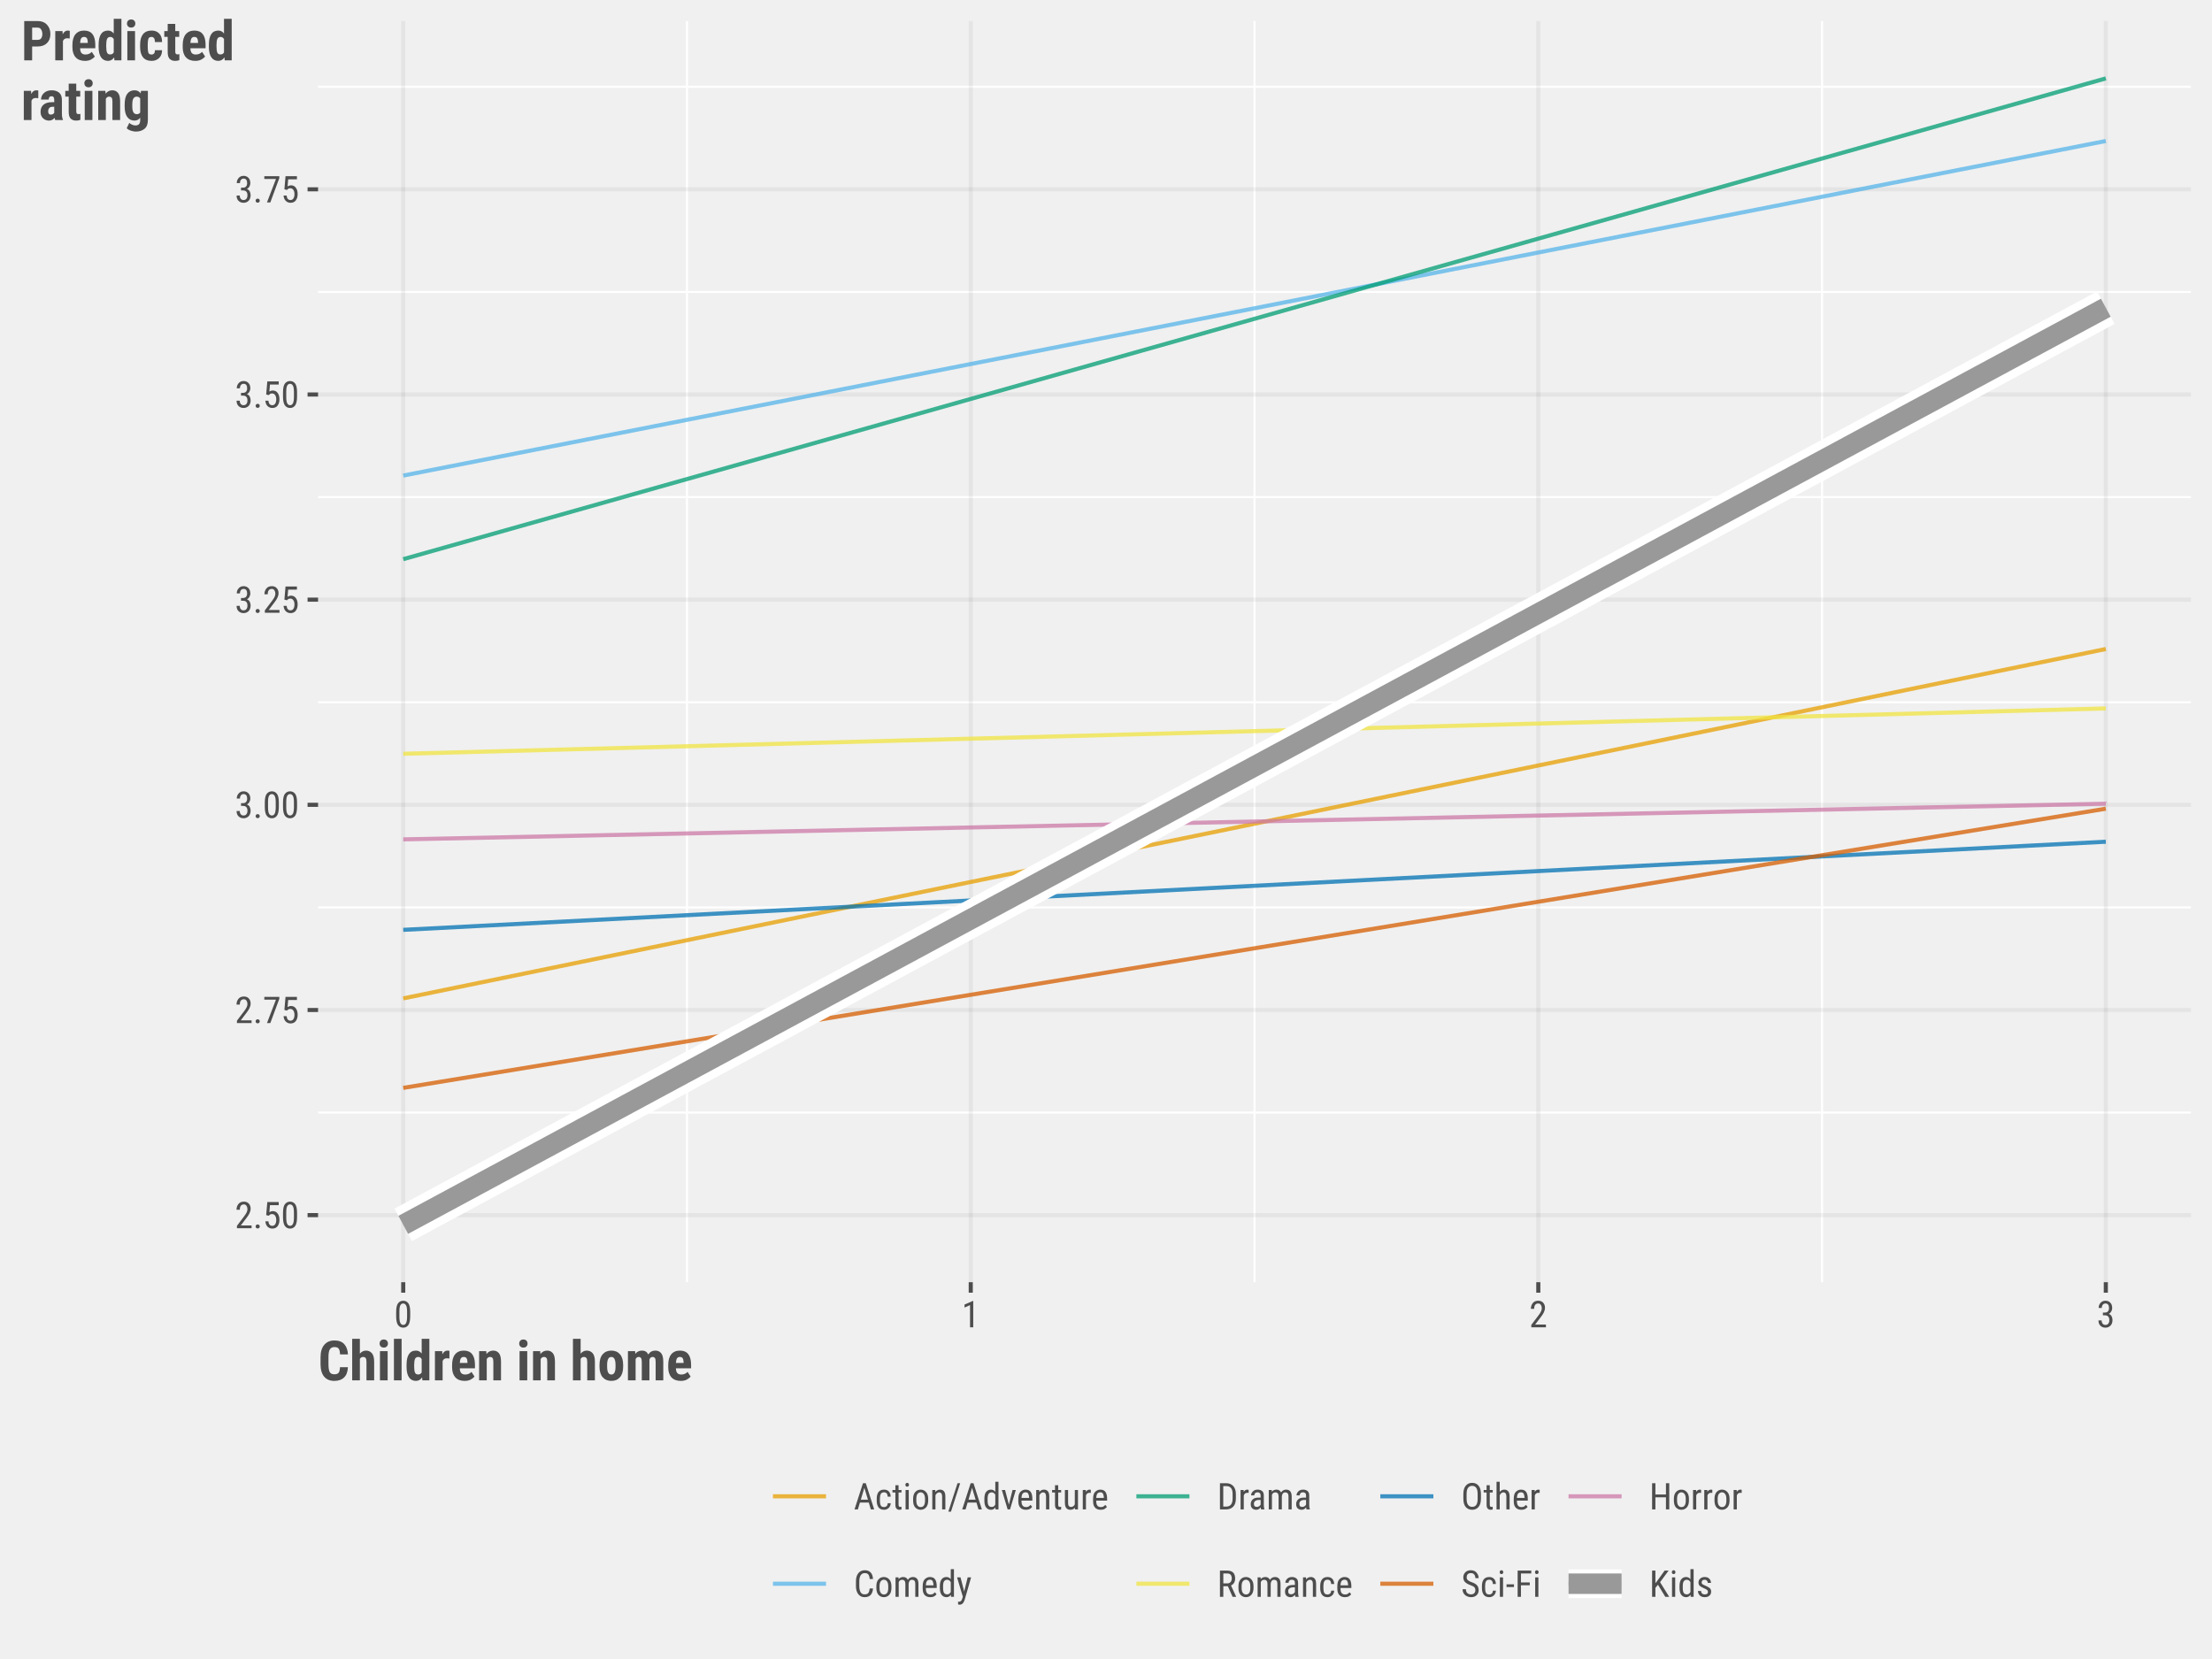
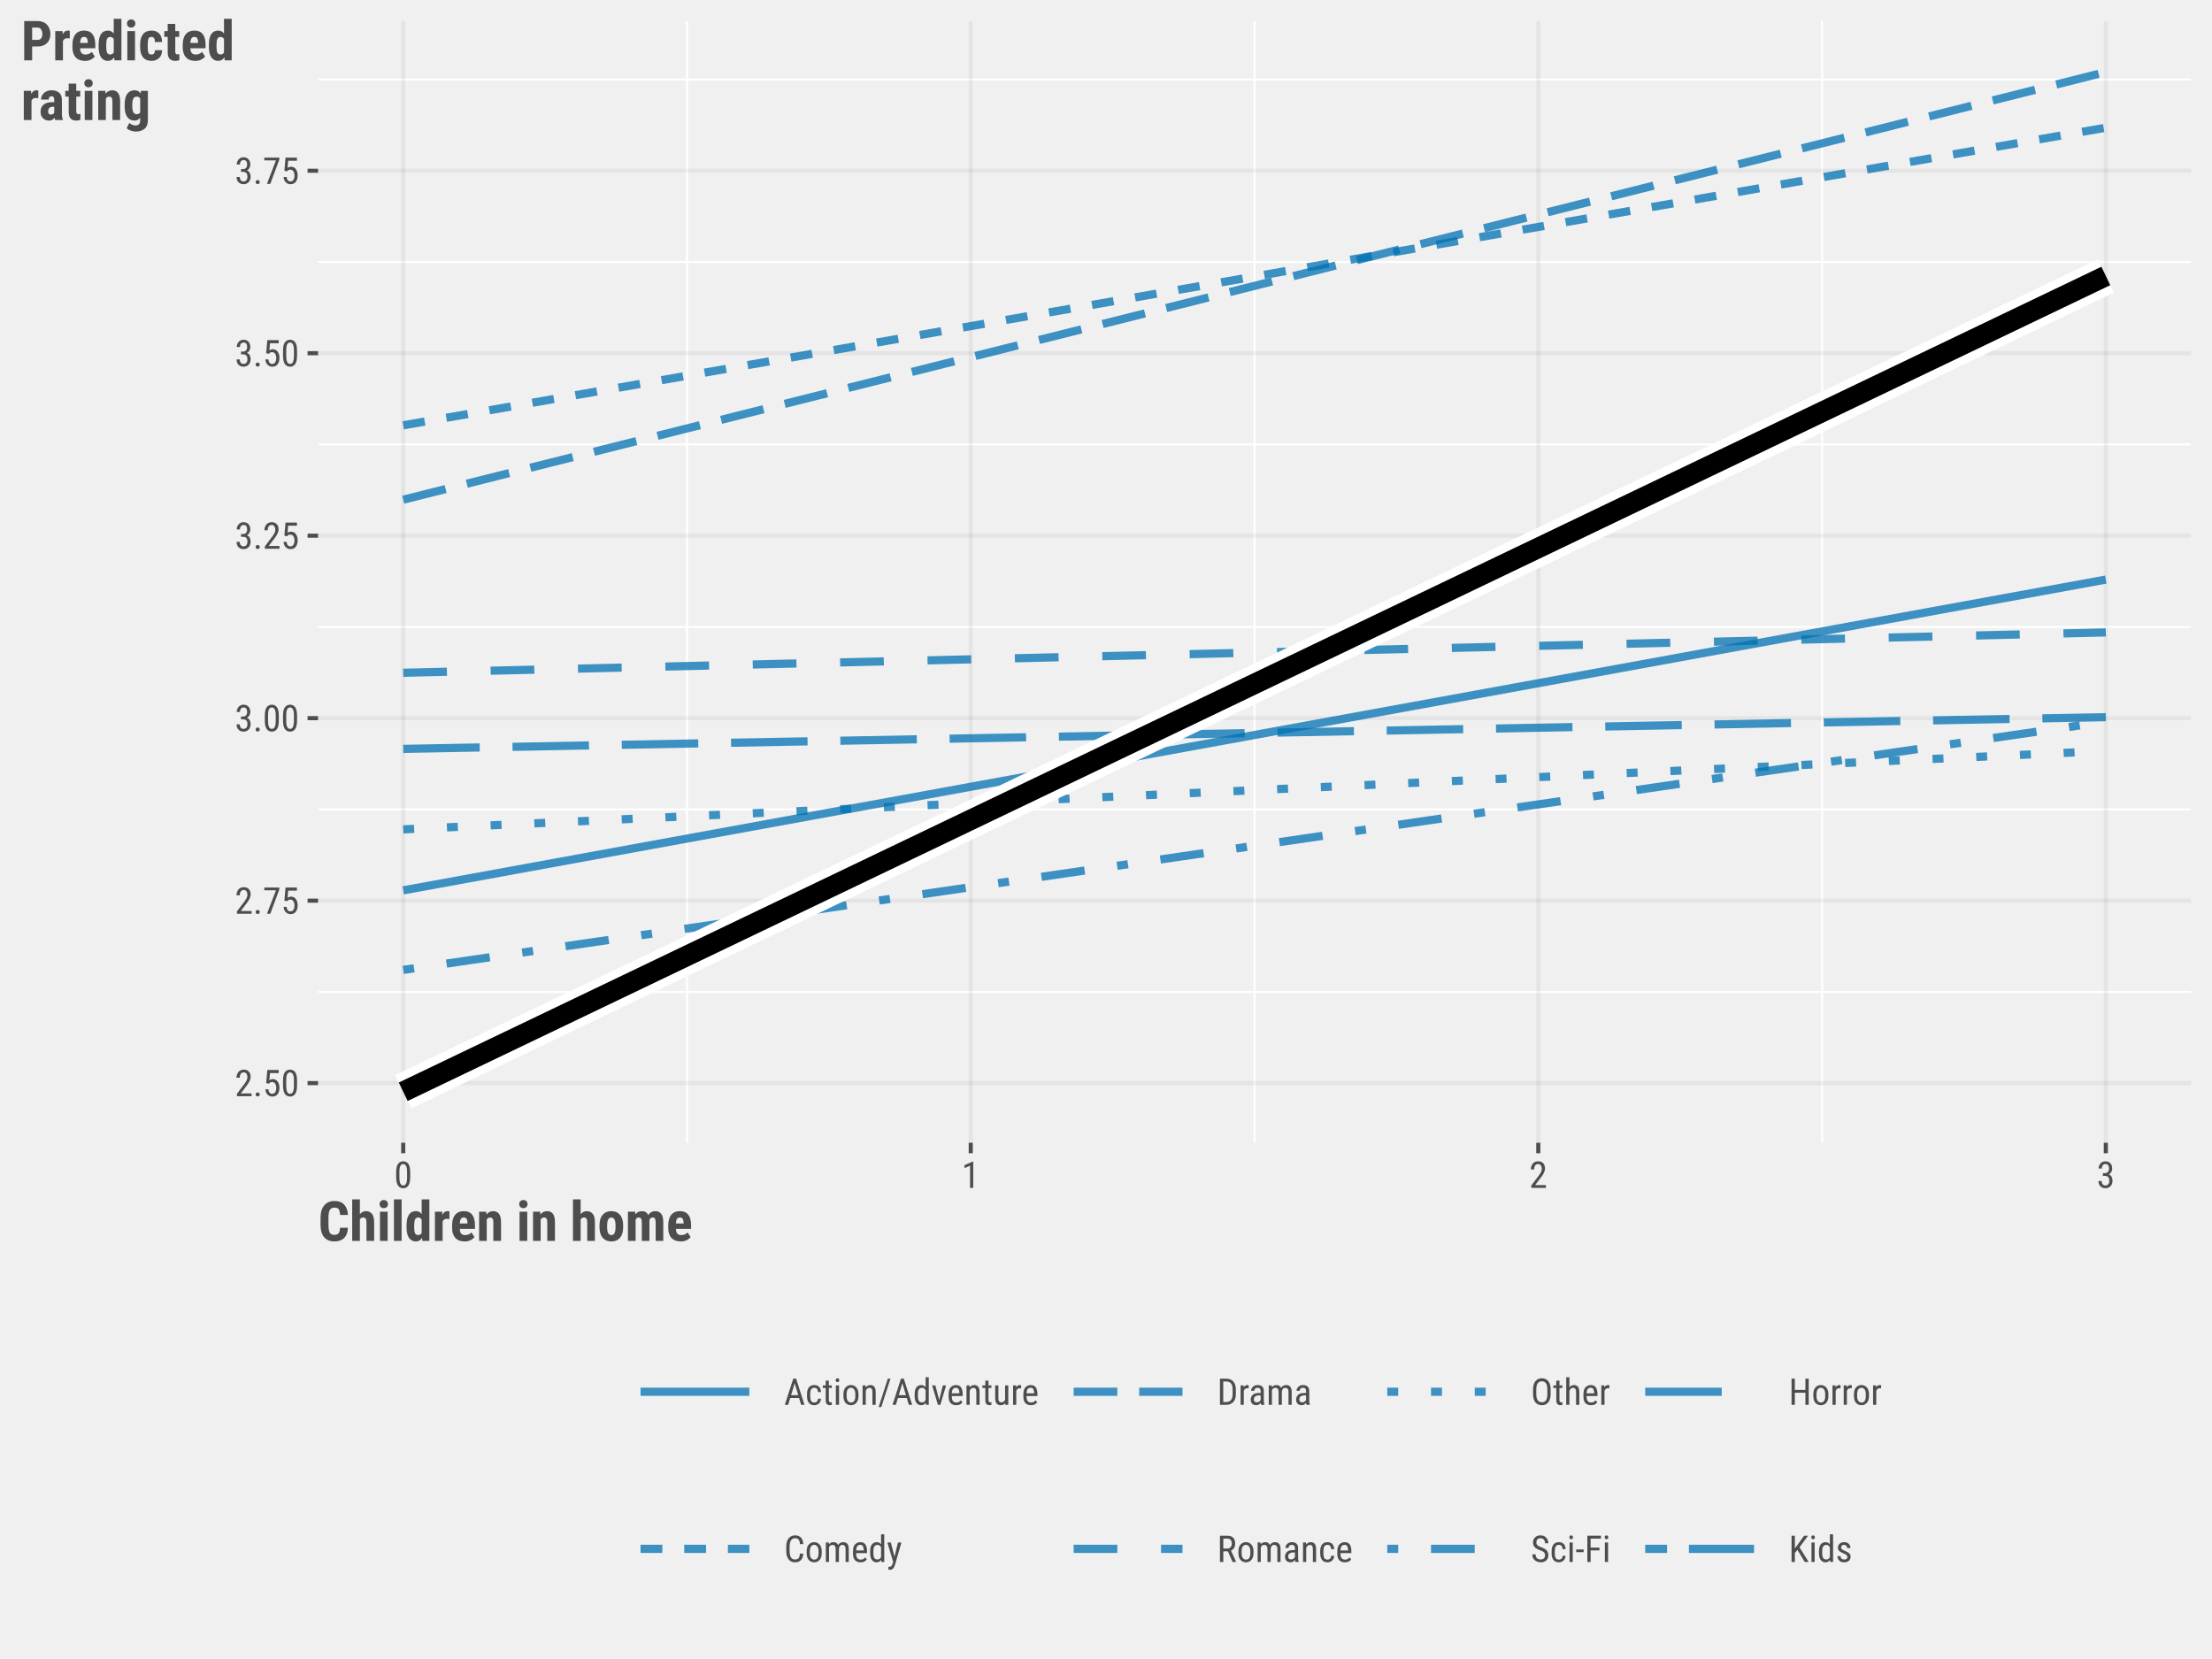
<svg xmlns="http://www.w3.org/2000/svg" class="svglite" width="576.00pt" height="432.00pt" viewBox="0 0 576.00 432.00">
  <defs>
    <style type="text/css">
    .svglite line, .svglite polyline, .svglite polygon, .svglite path, .svglite rect, .svglite circle {
      fill: none;
      stroke: #000000;
      stroke-linecap: round;
      stroke-linejoin: round;
      stroke-miterlimit: 10.00;
    }
    .svglite text {
      white-space: pre;
    }
  </style>
  </defs>
  <rect width="100%" height="100%" style="stroke: none; fill: none;" />
  <defs>
    <clipPath id="cpMC4wMHw1NzYuMDB8MC4wMHw0MzIuMDA=">
      <rect x="0.00" y="0.00" width="576.00" height="432.00" />
    </clipPath>
  </defs>
  <g clip-path="url(#cpMC4wMHw1NzYuMDB8MC4wMHw0MzIuMDA=)">
-     <rect x="0.00" y="0.00" width="576.00" height="432.00" style="stroke-width: 1.07; stroke: none;" />
+     <rect x="0.00" y="0" width="576.00" height="432.00" style="stroke-width: 1.07; stroke: none;" />
  </g>
  <defs>
-     <clipPath id="cpODIuODN8NTcwLjUyfDUuNDh8MzMzLjg4">
-       <rect x="82.83" y="5.48" width="487.69" height="328.40" />
+     <clipPath id="cpODIuODN8NTcwLjUyfDUuNDh8Mjk3LjU3">
+       <rect x="82.83" y="5.48" width="487.69" height="292.09" />
    </clipPath>
  </defs>
-   <g clip-path="url(#cpODIuODN8NTcwLjUyfDUuNDh8MzMzLjg4)">
-     <polyline points="82.83,289.71 570.52,289.71 " style="stroke-width: 0.53; stroke: #FFFFFF; stroke-linecap: butt;" />
-     <polyline points="82.83,236.29 570.52,236.29 " style="stroke-width: 0.53; stroke: #FFFFFF; stroke-linecap: butt;" />
-     <polyline points="82.83,182.86 570.52,182.86 " style="stroke-width: 0.53; stroke: #FFFFFF; stroke-linecap: butt;" />
-     <polyline points="82.83,129.44 570.52,129.44 " style="stroke-width: 0.53; stroke: #FFFFFF; stroke-linecap: butt;" />
-     <polyline points="82.83,76.02 570.52,76.02 " style="stroke-width: 0.53; stroke: #FFFFFF; stroke-linecap: butt;" />
-     <polyline points="82.83,22.59 570.52,22.59 " style="stroke-width: 0.53; stroke: #FFFFFF; stroke-linecap: butt;" />
-     <polyline points="178.89,333.88 178.89,5.48 " style="stroke-width: 0.53; stroke: #FFFFFF; stroke-linecap: butt;" />
-     <polyline points="326.67,333.88 326.67,5.48 " style="stroke-width: 0.53; stroke: #FFFFFF; stroke-linecap: butt;" />
-     <polyline points="474.46,333.88 474.46,5.48 " style="stroke-width: 0.53; stroke: #FFFFFF; stroke-linecap: butt;" />
-     <polyline points="82.83,316.42 570.52,316.42 " style="stroke-width: 1.07; stroke: #000000; stroke-opacity: 0.051; stroke-linecap: butt;" />
-     <polyline points="82.83,263.00 570.52,263.00 " style="stroke-width: 1.07; stroke: #000000; stroke-opacity: 0.051; stroke-linecap: butt;" />
-     <polyline points="82.83,209.57 570.52,209.57 " style="stroke-width: 1.07; stroke: #000000; stroke-opacity: 0.051; stroke-linecap: butt;" />
-     <polyline points="82.83,156.15 570.52,156.15 " style="stroke-width: 1.07; stroke: #000000; stroke-opacity: 0.051; stroke-linecap: butt;" />
-     <polyline points="82.83,102.73 570.52,102.73 " style="stroke-width: 1.07; stroke: #000000; stroke-opacity: 0.051; stroke-linecap: butt;" />
-     <polyline points="82.83,49.30 570.52,49.30 " style="stroke-width: 1.07; stroke: #000000; stroke-opacity: 0.051; stroke-linecap: butt;" />
-     <polyline points="105.00,333.88 105.00,5.48 " style="stroke-width: 1.07; stroke: #000000; stroke-opacity: 0.051; stroke-linecap: butt;" />
-     <polyline points="252.78,333.88 252.78,5.48 " style="stroke-width: 1.07; stroke: #000000; stroke-opacity: 0.051; stroke-linecap: butt;" />
-     <polyline points="400.57,333.88 400.57,5.48 " style="stroke-width: 1.07; stroke: #000000; stroke-opacity: 0.051; stroke-linecap: butt;" />
-     <polyline points="548.35,333.88 548.35,5.48 " style="stroke-width: 1.07; stroke: #000000; stroke-opacity: 0.051; stroke-linecap: butt;" />
-     <polyline points="105.00,259.98 252.78,229.66 400.57,199.33 548.35,169.00 " style="stroke-width: 1.07; stroke: #E69F00; stroke-opacity: 0.75; stroke-linecap: butt;" />
-     <polyline points="105.00,123.84 252.78,94.79 400.57,65.75 548.35,36.71 " style="stroke-width: 1.07; stroke: #56B4E9; stroke-opacity: 0.75; stroke-linecap: butt;" />
-     <polyline points="105.00,145.61 252.78,103.88 400.57,62.14 548.35,20.41 " style="stroke-width: 1.07; stroke: #009E73; stroke-opacity: 0.75; stroke-linecap: butt;" />
-     <polyline points="105.00,196.28 252.78,192.35 400.57,188.41 548.35,184.47 " style="stroke-width: 1.07; stroke: #F0E442; stroke-opacity: 0.75; stroke-linecap: butt;" />
-     <polyline points="105.00,242.13 252.78,234.48 400.57,226.83 548.35,219.18 " style="stroke-width: 1.07; stroke: #0072B2; stroke-opacity: 0.75; stroke-linecap: butt;" />
-     <polyline points="105.00,283.28 252.78,259.04 400.57,234.81 548.35,210.58 " style="stroke-width: 1.07; stroke: #D55E00; stroke-opacity: 0.75; stroke-linecap: butt;" />
-     <polyline points="105.00,218.57 252.78,215.47 400.57,212.37 548.35,209.28 " style="stroke-width: 1.07; stroke: #CC79A7; stroke-opacity: 0.75; stroke-linecap: butt;" />
-     <polyline points="105.00,318.95 252.78,239.34 400.57,159.73 548.35,80.12 " style="stroke-width: 1.07; stroke: #999999; stroke-opacity: 0.75; stroke-linecap: butt;" />
-     <polyline points="105.00,318.95 252.78,239.34 400.57,159.73 548.35,80.12 " style="stroke-width: 9.60; stroke: #FFFFFF; stroke-linecap: butt;" />
-     <polyline points="105.00,318.95 252.78,239.34 400.57,159.73 548.35,80.12 " style="stroke-width: 5.33; stroke: #999999; stroke-linecap: butt;" />
+   <g clip-path="url(#cpODIuODN8NTcwLjUyfDUuNDh8Mjk3LjU3)">
+     <polyline points="82.83,258.29 570.52,258.29 " style="stroke-width: 0.53; stroke: #FFFFFF; stroke-linecap: butt;" />
+     <polyline points="82.83,210.77 570.52,210.77 " style="stroke-width: 0.53; stroke: #FFFFFF; stroke-linecap: butt;" />
+     <polyline points="82.83,163.25 570.52,163.25 " style="stroke-width: 0.53; stroke: #FFFFFF; stroke-linecap: butt;" />
+     <polyline points="82.83,115.73 570.52,115.73 " style="stroke-width: 0.53; stroke: #FFFFFF; stroke-linecap: butt;" />
+     <polyline points="82.83,68.22 570.52,68.22 " style="stroke-width: 0.53; stroke: #FFFFFF; stroke-linecap: butt;" />
+     <polyline points="82.83,20.70 570.52,20.70 " style="stroke-width: 0.53; stroke: #FFFFFF; stroke-linecap: butt;" />
+     <polyline points="178.89,297.57 178.89,5.48 " style="stroke-width: 0.53; stroke: #FFFFFF; stroke-linecap: butt;" />
+     <polyline points="326.67,297.57 326.67,5.48 " style="stroke-width: 0.53; stroke: #FFFFFF; stroke-linecap: butt;" />
+     <polyline points="474.46,297.57 474.46,5.48 " style="stroke-width: 0.53; stroke: #FFFFFF; stroke-linecap: butt;" />
+     <polyline points="82.83,282.04 570.52,282.04 " style="stroke-width: 1.07; stroke: #000000; stroke-opacity: 0.051; stroke-linecap: butt;" />
+     <polyline points="82.83,234.53 570.52,234.53 " style="stroke-width: 1.07; stroke: #000000; stroke-opacity: 0.051; stroke-linecap: butt;" />
+     <polyline points="82.83,187.01 570.52,187.01 " style="stroke-width: 1.07; stroke: #000000; stroke-opacity: 0.051; stroke-linecap: butt;" />
+     <polyline points="82.83,139.49 570.52,139.49 " style="stroke-width: 1.07; stroke: #000000; stroke-opacity: 0.051; stroke-linecap: butt;" />
+     <polyline points="82.83,91.98 570.52,91.98 " style="stroke-width: 1.07; stroke: #000000; stroke-opacity: 0.051; stroke-linecap: butt;" />
+     <polyline points="82.83,44.46 570.52,44.46 " style="stroke-width: 1.07; stroke: #000000; stroke-opacity: 0.051; stroke-linecap: butt;" />
+     <polyline points="105.00,297.57 105.00,5.48 " style="stroke-width: 1.07; stroke: #000000; stroke-opacity: 0.051; stroke-linecap: butt;" />
+     <polyline points="252.78,297.57 252.78,5.48 " style="stroke-width: 1.07; stroke: #000000; stroke-opacity: 0.051; stroke-linecap: butt;" />
+     <polyline points="400.57,297.57 400.57,5.48 " style="stroke-width: 1.07; stroke: #000000; stroke-opacity: 0.051; stroke-linecap: butt;" />
+     <polyline points="548.35,297.57 548.35,5.48 " style="stroke-width: 1.07; stroke: #000000; stroke-opacity: 0.051; stroke-linecap: butt;" />
+     <polyline points="105.00,231.85 252.78,204.87 400.57,177.90 548.35,150.92 " style="stroke-width: 2.13; stroke: #0072B2; stroke-opacity: 0.75; stroke-linecap: butt;" />
+     <polyline points="105.00,110.75 252.78,84.92 400.57,59.09 548.35,33.25 " style="stroke-width: 2.13; stroke: #0072B2; stroke-opacity: 0.75; stroke-dasharray: 5.69,5.69; stroke-linecap: butt;" />
+     <polyline points="105.00,130.12 252.78,93.00 400.57,55.88 548.35,18.76 " style="stroke-width: 2.13; stroke: #0072B2; stroke-opacity: 0.75; stroke-dasharray: 11.38,5.69; stroke-linecap: butt;" />
+     <polyline points="105.00,175.19 252.78,171.69 400.57,168.18 548.35,164.68 " style="stroke-width: 2.13; stroke: #0072B2; stroke-opacity: 0.75; stroke-dasharray: 11.38,11.38; stroke-linecap: butt;" />
+     <polyline points="105.00,215.97 252.78,209.16 400.57,202.36 548.35,195.55 " style="stroke-width: 2.13; stroke: #0072B2; stroke-opacity: 0.75; stroke-dasharray: 2.85,8.54; stroke-linecap: butt;" />
+     <polyline points="105.00,252.56 252.78,231.01 400.57,209.46 548.35,187.90 " style="stroke-width: 2.13; stroke: #0072B2; stroke-opacity: 0.75; stroke-dasharray: 2.85,8.54,11.38,8.54; stroke-linecap: butt;" />
+     <polyline points="105.00,195.01 252.78,192.25 400.57,189.50 548.35,186.75 " style="stroke-width: 2.13; stroke: #0072B2; stroke-opacity: 0.75; stroke-dasharray: 19.92,8.54; stroke-linecap: butt;" />
+     <polyline points="105.00,284.29 252.78,213.48 400.57,142.67 548.35,71.86 " style="stroke-width: 2.13; stroke: #0072B2; stroke-opacity: 0.75; stroke-dasharray: 5.69,5.69,17.07,5.69; stroke-linecap: butt;" />
+     <polyline points="105.00,284.29 252.78,213.48 400.57,142.67 548.35,71.86 " style="stroke-width: 9.60; stroke: #FFFFFF; stroke-linecap: butt;" />
+     <polyline points="105.00,284.29 252.78,213.48 400.57,142.67 548.35,71.86 " style="stroke-width: 5.33; stroke-linecap: butt;" />
  </g>
  <g clip-path="url(#cpMC4wMHw1NzYuMDB8MC4wMHw0MzIuMDA=)">
-     <text x="77.90" y="319.83" text-anchor="end" style="font-size: 9.60px;fill: #4D4D4D; font-family: &quot;Roboto Condensed&quot;;" textLength="16.74px" lengthAdjust="spacingAndGlyphs">2.50</text>
-     <text x="77.90" y="266.41" text-anchor="end" style="font-size: 9.60px;fill: #4D4D4D; font-family: &quot;Roboto Condensed&quot;;" textLength="16.74px" lengthAdjust="spacingAndGlyphs">2.75</text>
-     <text x="77.90" y="212.98" text-anchor="end" style="font-size: 9.60px;fill: #4D4D4D; font-family: &quot;Roboto Condensed&quot;;" textLength="16.74px" lengthAdjust="spacingAndGlyphs">3.00</text>
-     <text x="77.90" y="159.56" text-anchor="end" style="font-size: 9.60px;fill: #4D4D4D; font-family: &quot;Roboto Condensed&quot;;" textLength="16.74px" lengthAdjust="spacingAndGlyphs">3.25</text>
-     <text x="77.90" y="106.14" text-anchor="end" style="font-size: 9.60px;fill: #4D4D4D; font-family: &quot;Roboto Condensed&quot;;" textLength="16.74px" lengthAdjust="spacingAndGlyphs">3.50</text>
-     <text x="77.90" y="52.71" text-anchor="end" style="font-size: 9.60px;fill: #4D4D4D; font-family: &quot;Roboto Condensed&quot;;" textLength="16.74px" lengthAdjust="spacingAndGlyphs">3.75</text>
-     <polyline points="80.09,316.42 82.83,316.42 " style="stroke-width: 1.07; stroke: #4D4D4D; stroke-linecap: butt;" />
-     <polyline points="80.09,263.00 82.83,263.00 " style="stroke-width: 1.07; stroke: #4D4D4D; stroke-linecap: butt;" />
-     <polyline points="80.09,209.57 82.83,209.57 " style="stroke-width: 1.07; stroke: #4D4D4D; stroke-linecap: butt;" />
-     <polyline points="80.09,156.15 82.83,156.15 " style="stroke-width: 1.07; stroke: #4D4D4D; stroke-linecap: butt;" />
-     <polyline points="80.09,102.73 82.83,102.73 " style="stroke-width: 1.07; stroke: #4D4D4D; stroke-linecap: butt;" />
-     <polyline points="80.09,49.30 82.83,49.30 " style="stroke-width: 1.07; stroke: #4D4D4D; stroke-linecap: butt;" />
-     <polyline points="105.00,336.62 105.00,333.88 " style="stroke-width: 1.07; stroke: #4D4D4D; stroke-linecap: butt;" />
-     <polyline points="252.78,336.62 252.78,333.88 " style="stroke-width: 1.07; stroke: #4D4D4D; stroke-linecap: butt;" />
-     <polyline points="400.57,336.62 400.57,333.88 " style="stroke-width: 1.07; stroke: #4D4D4D; stroke-linecap: butt;" />
-     <polyline points="548.35,336.62 548.35,333.88 " style="stroke-width: 1.07; stroke: #4D4D4D; stroke-linecap: butt;" />
-     <text x="105.00" y="345.63" text-anchor="middle" style="font-size: 9.60px;fill: #4D4D4D; font-family: &quot;Roboto Condensed&quot;;" textLength="4.74px" lengthAdjust="spacingAndGlyphs">0</text>
-     <text x="252.78" y="345.63" text-anchor="middle" style="font-size: 9.60px;fill: #4D4D4D; font-family: &quot;Roboto Condensed&quot;;" textLength="4.74px" lengthAdjust="spacingAndGlyphs">1</text>
-     <text x="400.57" y="345.63" text-anchor="middle" style="font-size: 9.60px;fill: #4D4D4D; font-family: &quot;Roboto Condensed&quot;;" textLength="4.74px" lengthAdjust="spacingAndGlyphs">2</text>
-     <text x="548.35" y="345.63" text-anchor="middle" style="font-size: 9.60px;fill: #4D4D4D; font-family: &quot;Roboto Condensed&quot;;" textLength="4.74px" lengthAdjust="spacingAndGlyphs">3</text>
-     <text x="82.83" y="359.44" style="font-size: 14.40px; font-weight: bold;fill: #4D4D4D; font-family: &quot;Roboto Condensed&quot;;" textLength="97.60px" lengthAdjust="spacingAndGlyphs">Children in home</text>
+     <text x="77.90" y="285.45" text-anchor="end" style="font-size: 9.60px;fill: #4D4D4D; font-family: &quot;Roboto Condensed&quot;;" textLength="16.74px" lengthAdjust="spacingAndGlyphs">2.50</text>
+     <text x="77.90" y="237.94" text-anchor="end" style="font-size: 9.60px;fill: #4D4D4D; font-family: &quot;Roboto Condensed&quot;;" textLength="16.74px" lengthAdjust="spacingAndGlyphs">2.75</text>
+     <text x="77.90" y="190.42" text-anchor="end" style="font-size: 9.60px;fill: #4D4D4D; font-family: &quot;Roboto Condensed&quot;;" textLength="16.74px" lengthAdjust="spacingAndGlyphs">3.00</text>
+     <text x="77.90" y="142.90" text-anchor="end" style="font-size: 9.60px;fill: #4D4D4D; font-family: &quot;Roboto Condensed&quot;;" textLength="16.74px" lengthAdjust="spacingAndGlyphs">3.25</text>
+     <text x="77.90" y="95.39" text-anchor="end" style="font-size: 9.60px;fill: #4D4D4D; font-family: &quot;Roboto Condensed&quot;;" textLength="16.74px" lengthAdjust="spacingAndGlyphs">3.50</text>
+     <text x="77.90" y="47.87" text-anchor="end" style="font-size: 9.60px;fill: #4D4D4D; font-family: &quot;Roboto Condensed&quot;;" textLength="16.74px" lengthAdjust="spacingAndGlyphs">3.75</text>
+     <polyline points="80.09,282.04 82.83,282.04 " style="stroke-width: 1.07; stroke: #4D4D4D; stroke-linecap: butt;" />
+     <polyline points="80.09,234.53 82.83,234.53 " style="stroke-width: 1.07; stroke: #4D4D4D; stroke-linecap: butt;" />
+     <polyline points="80.09,187.01 82.83,187.01 " style="stroke-width: 1.07; stroke: #4D4D4D; stroke-linecap: butt;" />
+     <polyline points="80.09,139.49 82.83,139.49 " style="stroke-width: 1.07; stroke: #4D4D4D; stroke-linecap: butt;" />
+     <polyline points="80.09,91.98 82.83,91.98 " style="stroke-width: 1.07; stroke: #4D4D4D; stroke-linecap: butt;" />
+     <polyline points="80.09,44.46 82.83,44.46 " style="stroke-width: 1.07; stroke: #4D4D4D; stroke-linecap: butt;" />
+     <polyline points="105.00,300.31 105.00,297.57 " style="stroke-width: 1.07; stroke: #4D4D4D; stroke-linecap: butt;" />
+     <polyline points="252.78,300.31 252.78,297.57 " style="stroke-width: 1.07; stroke: #4D4D4D; stroke-linecap: butt;" />
+     <polyline points="400.57,300.31 400.57,297.57 " style="stroke-width: 1.07; stroke: #4D4D4D; stroke-linecap: butt;" />
+     <polyline points="548.35,300.31 548.35,297.57 " style="stroke-width: 1.07; stroke: #4D4D4D; stroke-linecap: butt;" />
+     <text x="105.00" y="309.32" text-anchor="middle" style="font-size: 9.60px;fill: #4D4D4D; font-family: &quot;Roboto Condensed&quot;;" textLength="4.74px" lengthAdjust="spacingAndGlyphs">0</text>
+     <text x="252.78" y="309.32" text-anchor="middle" style="font-size: 9.60px;fill: #4D4D4D; font-family: &quot;Roboto Condensed&quot;;" textLength="4.74px" lengthAdjust="spacingAndGlyphs">1</text>
+     <text x="400.57" y="309.32" text-anchor="middle" style="font-size: 9.60px;fill: #4D4D4D; font-family: &quot;Roboto Condensed&quot;;" textLength="4.74px" lengthAdjust="spacingAndGlyphs">2</text>
+     <text x="548.35" y="309.32" text-anchor="middle" style="font-size: 9.60px;fill: #4D4D4D; font-family: &quot;Roboto Condensed&quot;;" textLength="4.74px" lengthAdjust="spacingAndGlyphs">3</text>
+     <text x="82.83" y="323.13" style="font-size: 14.40px; font-weight: bold;fill: #4D4D4D; font-family: &quot;Roboto Condensed&quot;;" textLength="97.60px" lengthAdjust="spacingAndGlyphs">Children in home</text>
    <text x="5.48" y="15.71" style="font-size: 14.40px; font-weight: bold;fill: #4D4D4D; font-family: &quot;Roboto Condensed&quot;;" textLength="55.68px" lengthAdjust="spacingAndGlyphs">Predicted</text>
    <text x="5.48" y="31.26" style="font-size: 14.40px; font-weight: bold;fill: #4D4D4D; font-family: &quot;Roboto Condensed&quot;;" textLength="33.92px" lengthAdjust="spacingAndGlyphs">rating</text>
-     <rect x="194.07" y="375.52" width="265.21" height="51.00" style="stroke-width: 1.07; stroke: none;" />
-     <rect x="199.55" y="381.00" width="17.28" height="17.28" style="stroke-width: 1.07; stroke: none;" />
-     <line x1="201.28" y1="389.64" x2="215.10" y2="389.64" style="stroke-width: 1.07; stroke: #E69F00; stroke-opacity: 0.75; stroke-linecap: butt;" />
-     <rect x="199.55" y="403.76" width="17.28" height="17.28" style="stroke-width: 1.07; stroke: none;" />
-     <line x1="201.28" y1="412.40" x2="215.10" y2="412.40" style="stroke-width: 1.07; stroke: #56B4E9; stroke-opacity: 0.75; stroke-linecap: butt;" />
-     <rect x="294.18" y="381.00" width="17.28" height="17.28" style="stroke-width: 1.07; stroke: none;" />
-     <line x1="295.91" y1="389.64" x2="309.73" y2="389.64" style="stroke-width: 1.07; stroke: #009E73; stroke-opacity: 0.75; stroke-linecap: butt;" />
-     <rect x="294.18" y="403.76" width="17.28" height="17.28" style="stroke-width: 1.07; stroke: none;" />
-     <line x1="295.91" y1="412.40" x2="309.73" y2="412.40" style="stroke-width: 1.07; stroke: #F0E442; stroke-opacity: 0.75; stroke-linecap: butt;" />
-     <rect x="357.70" y="381.00" width="17.28" height="17.28" style="stroke-width: 1.07; stroke: none;" />
-     <line x1="359.43" y1="389.64" x2="373.25" y2="389.64" style="stroke-width: 1.07; stroke: #0072B2; stroke-opacity: 0.75; stroke-linecap: butt;" />
-     <rect x="357.70" y="403.76" width="17.28" height="17.28" style="stroke-width: 1.07; stroke: none;" />
-     <line x1="359.43" y1="412.40" x2="373.25" y2="412.40" style="stroke-width: 1.07; stroke: #D55E00; stroke-opacity: 0.75; stroke-linecap: butt;" />
-     <rect x="406.71" y="381.00" width="17.28" height="17.28" style="stroke-width: 1.07; stroke: none;" />
-     <line x1="408.44" y1="389.64" x2="422.26" y2="389.64" style="stroke-width: 1.07; stroke: #CC79A7; stroke-opacity: 0.75; stroke-linecap: butt;" />
-     <rect x="406.71" y="403.76" width="17.28" height="17.28" style="stroke-width: 1.07; stroke: none;" />
-     <line x1="408.44" y1="412.40" x2="422.26" y2="412.40" style="stroke-width: 1.07; stroke: #999999; stroke-opacity: 0.75; stroke-linecap: butt;" />
-     <line x1="408.44" y1="412.40" x2="422.26" y2="412.40" style="stroke-width: 7.47; stroke: #FFFFFF; stroke-linecap: butt;" />
-     <line x1="408.44" y1="412.40" x2="422.26" y2="412.40" style="stroke-width: 5.33; stroke: #999999; stroke-linecap: butt;" />
-     <text x="222.31" y="393.05" style="font-size: 9.60px;fill: #4D4D4D; font-family: &quot;Roboto Condensed&quot;;" textLength="66.39px" lengthAdjust="spacingAndGlyphs">Action/Adventure</text>
-     <text x="222.31" y="415.81" style="font-size: 9.60px;fill: #4D4D4D; font-family: &quot;Roboto Condensed&quot;;" textLength="30.72px" lengthAdjust="spacingAndGlyphs">Comedy</text>
-     <text x="316.94" y="393.05" style="font-size: 9.60px;fill: #4D4D4D; font-family: &quot;Roboto Condensed&quot;;" textLength="24.79px" lengthAdjust="spacingAndGlyphs">Drama</text>
-     <text x="316.94" y="415.81" style="font-size: 9.60px;fill: #4D4D4D; font-family: &quot;Roboto Condensed&quot;;" textLength="35.28px" lengthAdjust="spacingAndGlyphs">Romance</text>
-     <text x="380.46" y="393.05" style="font-size: 9.60px;fill: #4D4D4D; font-family: &quot;Roboto Condensed&quot;;" textLength="20.63px" lengthAdjust="spacingAndGlyphs">Other</text>
-     <text x="380.46" y="415.81" style="font-size: 9.60px;fill: #4D4D4D; font-family: &quot;Roboto Condensed&quot;;" textLength="20.77px" lengthAdjust="spacingAndGlyphs">Sci-Fi</text>
-     <text x="429.47" y="393.05" style="font-size: 9.60px;fill: #4D4D4D; font-family: &quot;Roboto Condensed&quot;;" textLength="24.33px" lengthAdjust="spacingAndGlyphs">Horror</text>
-     <text x="429.47" y="415.81" style="font-size: 9.60px;fill: #4D4D4D; font-family: &quot;Roboto Condensed&quot;;" textLength="16.55px" lengthAdjust="spacingAndGlyphs">Kids</text>
+     <rect x="157.76" y="339.22" width="337.82" height="87.30" style="stroke-width: 1.07; stroke: none;" />
+     <rect x="163.24" y="344.70" width="35.43" height="35.43" style="stroke-width: 1.07; stroke: none;" />
+     <line x1="166.79" y1="362.41" x2="195.13" y2="362.41" style="stroke-width: 2.13; stroke: #0072B2; stroke-opacity: 0.75; stroke-linecap: butt;" />
+     <rect x="163.24" y="385.61" width="35.43" height="35.43" style="stroke-width: 1.07; stroke: none;" />
+     <line x1="166.79" y1="403.32" x2="195.13" y2="403.32" style="stroke-width: 2.13; stroke: #0072B2; stroke-opacity: 0.75; stroke-dasharray: 5.69,5.69; stroke-linecap: butt;" />
+     <rect x="276.03" y="344.70" width="35.43" height="35.43" style="stroke-width: 1.07; stroke: none;" />
+     <line x1="279.57" y1="362.41" x2="307.92" y2="362.41" style="stroke-width: 2.13; stroke: #0072B2; stroke-opacity: 0.75; stroke-dasharray: 11.38,5.69; stroke-linecap: butt;" />
+     <rect x="276.03" y="385.61" width="35.43" height="35.43" style="stroke-width: 1.07; stroke: none;" />
+     <line x1="279.57" y1="403.32" x2="307.92" y2="403.32" style="stroke-width: 2.13; stroke: #0072B2; stroke-opacity: 0.75; stroke-dasharray: 11.38,11.38; stroke-linecap: butt;" />
+     <rect x="357.70" y="344.70" width="35.43" height="35.43" style="stroke-width: 1.07; stroke: none;" />
+     <line x1="361.24" y1="362.41" x2="389.59" y2="362.41" style="stroke-width: 2.13; stroke: #0072B2; stroke-opacity: 0.75; stroke-dasharray: 2.85,8.54; stroke-linecap: butt;" />
+     <rect x="357.70" y="385.61" width="35.43" height="35.43" style="stroke-width: 1.07; stroke: none;" />
+     <line x1="361.24" y1="403.32" x2="389.59" y2="403.32" style="stroke-width: 2.13; stroke: #0072B2; stroke-opacity: 0.75; stroke-dasharray: 2.85,8.54,11.38,8.54; stroke-linecap: butt;" />
+     <rect x="424.86" y="344.70" width="35.43" height="35.43" style="stroke-width: 1.07; stroke: none;" />
+     <line x1="428.41" y1="362.41" x2="456.75" y2="362.41" style="stroke-width: 2.13; stroke: #0072B2; stroke-opacity: 0.75; stroke-dasharray: 19.92,8.54; stroke-linecap: butt;" />
+     <rect x="424.86" y="385.61" width="35.43" height="35.43" style="stroke-width: 1.07; stroke: none;" />
+     <line x1="428.41" y1="403.32" x2="456.75" y2="403.32" style="stroke-width: 2.13; stroke: #0072B2; stroke-opacity: 0.75; stroke-dasharray: 5.69,5.69,17.07,5.69; stroke-linecap: butt;" />
+     <text x="204.16" y="365.82" style="font-size: 9.60px;fill: #4D4D4D; font-family: &quot;Roboto Condensed&quot;;" textLength="66.39px" lengthAdjust="spacingAndGlyphs">Action/Adventure</text>
+     <text x="204.16" y="406.73" style="font-size: 9.60px;fill: #4D4D4D; font-family: &quot;Roboto Condensed&quot;;" textLength="30.72px" lengthAdjust="spacingAndGlyphs">Comedy</text>
+     <text x="316.94" y="365.82" style="font-size: 9.60px;fill: #4D4D4D; font-family: &quot;Roboto Condensed&quot;;" textLength="24.79px" lengthAdjust="spacingAndGlyphs">Drama</text>
+     <text x="316.94" y="406.73" style="font-size: 9.60px;fill: #4D4D4D; font-family: &quot;Roboto Condensed&quot;;" textLength="35.28px" lengthAdjust="spacingAndGlyphs">Romance</text>
+     <text x="398.61" y="365.82" style="font-size: 9.60px;fill: #4D4D4D; font-family: &quot;Roboto Condensed&quot;;" textLength="20.63px" lengthAdjust="spacingAndGlyphs">Other</text>
+     <text x="398.61" y="406.73" style="font-size: 9.60px;fill: #4D4D4D; font-family: &quot;Roboto Condensed&quot;;" textLength="20.77px" lengthAdjust="spacingAndGlyphs">Sci-Fi</text>
+     <text x="465.78" y="365.82" style="font-size: 9.60px;fill: #4D4D4D; font-family: &quot;Roboto Condensed&quot;;" textLength="24.33px" lengthAdjust="spacingAndGlyphs">Horror</text>
+     <text x="465.78" y="406.73" style="font-size: 9.60px;fill: #4D4D4D; font-family: &quot;Roboto Condensed&quot;;" textLength="16.55px" lengthAdjust="spacingAndGlyphs">Kids</text>
  </g>
</svg>
